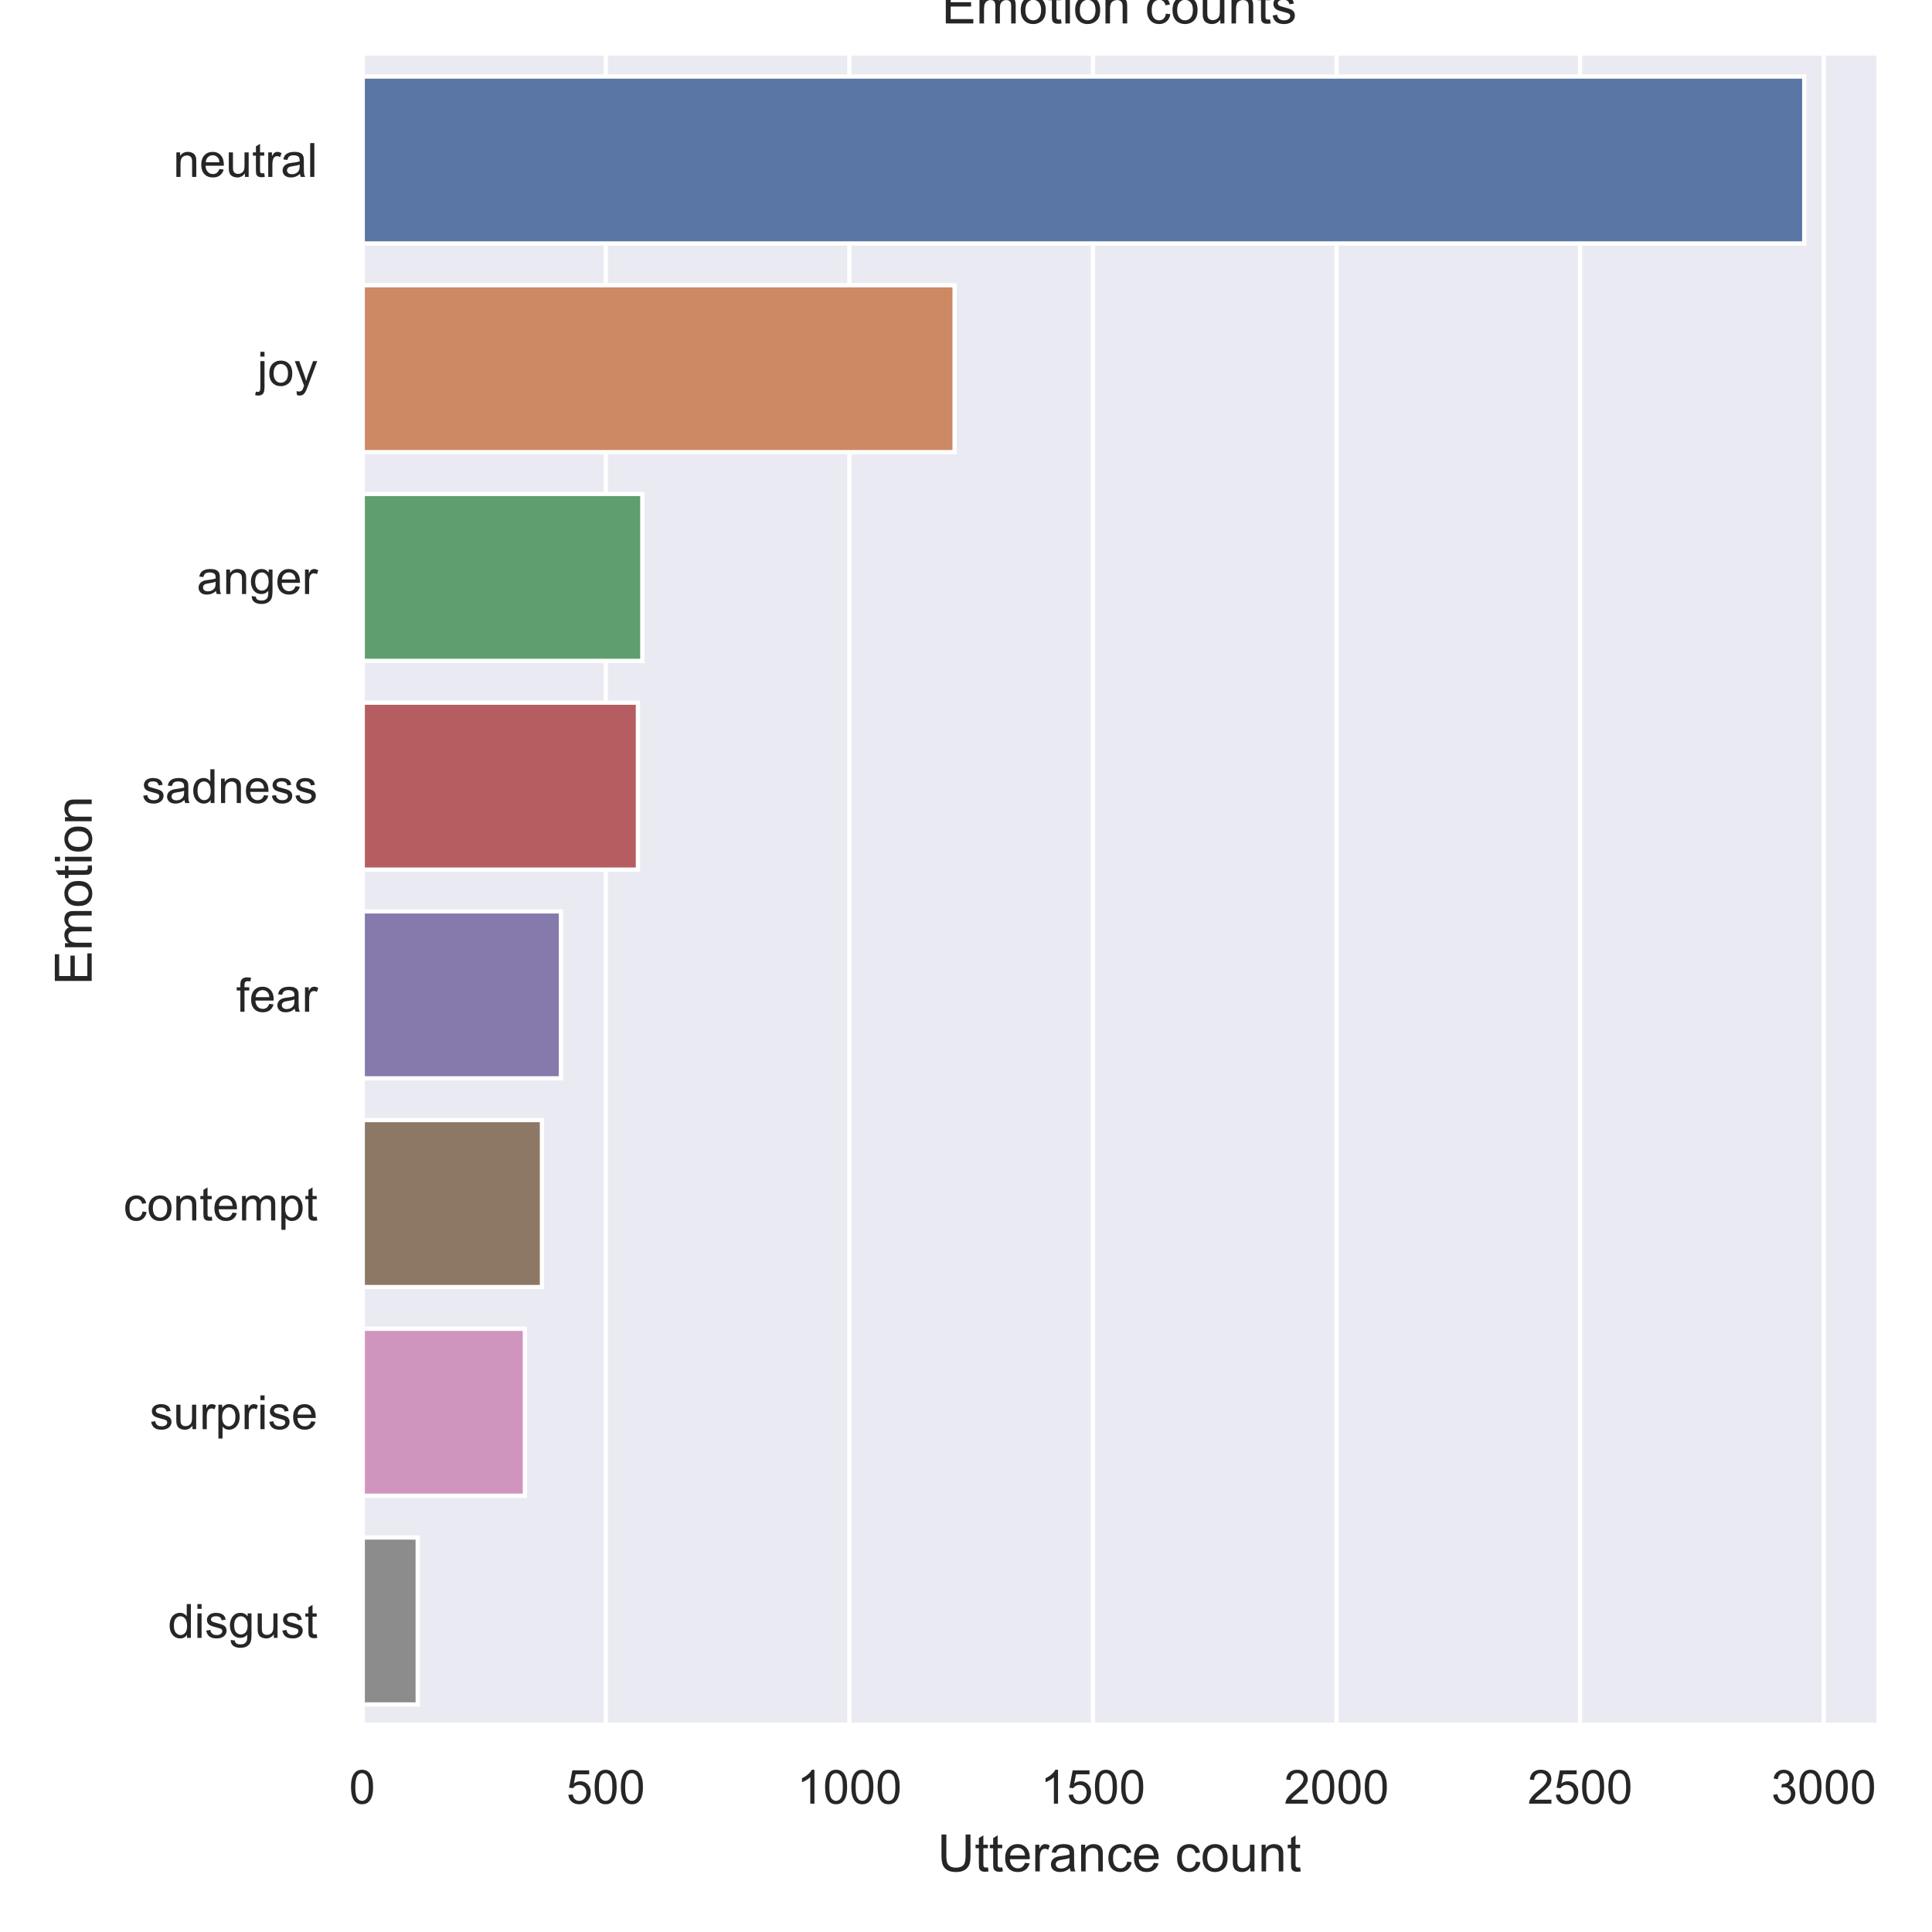
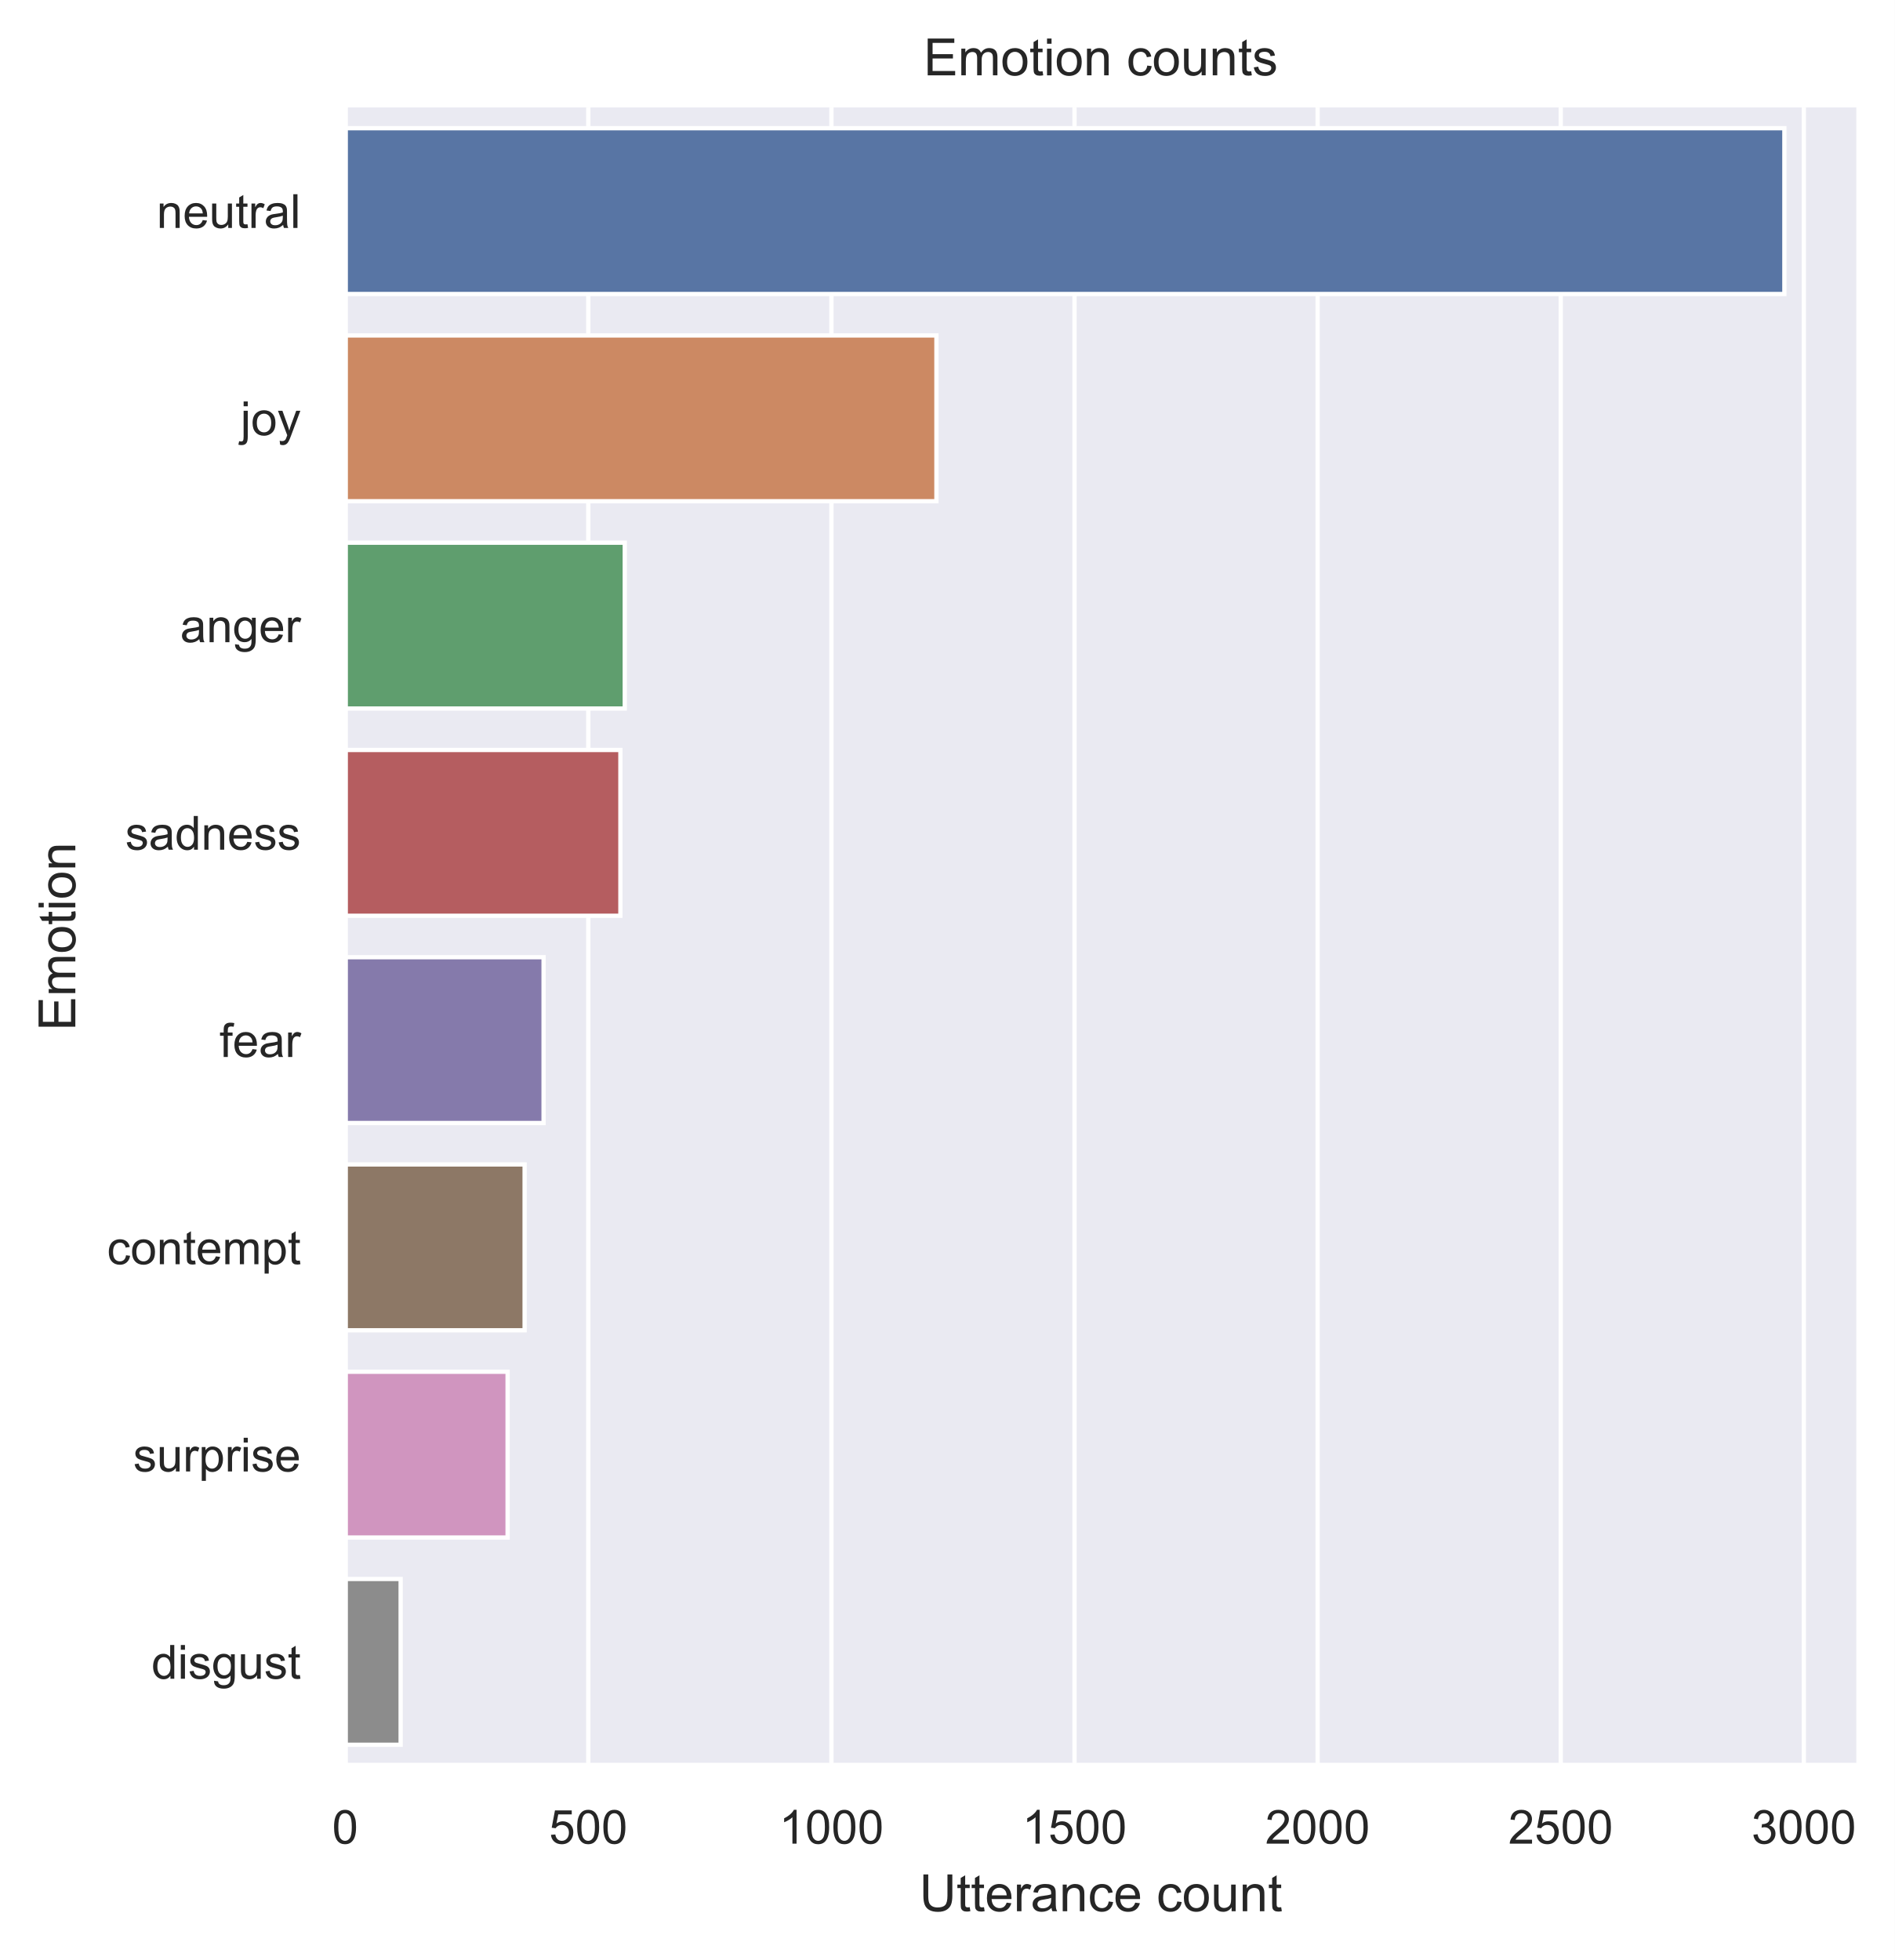
- <svg xmlns="http://www.w3.org/2000/svg" xmlns:xlink="http://www.w3.org/1999/xlink" width="360pt" height="360pt" viewBox="0 0 360 360" version="1.1">
+ <svg xmlns="http://www.w3.org/2000/svg" xmlns:xlink="http://www.w3.org/1999/xlink" width="353.908pt" height="366.083pt" viewBox="0 0 353.908 366.083" version="1.1">
  <defs>
    <style type="text/css">*{stroke-linejoin: round; stroke-linecap: butt}</style>
  </defs>
  <g id="figure_1">
    <g id="patch_1">
-       <path d="M 0 360  L 360 360  L 360 0  L 0 0  z " style="fill: #ffffff" />
+       <path d="M -0 366.083  L 353.908 366.083  L 353.908 -0  L -0 -0  z " style="fill: #ffffff" />
    </g>
    <g id="axes_1">
      <g id="patch_2">
-         <path d="M 67.488 321.492  L 349.632 321.492  L 349.632 10.368  L 67.488 10.368  z " style="fill: #eaeaf2" />
+         <path d="M 64.474 329.755  L 346.708 329.755  L 346.708 20.072  L 64.474 20.072  z " style="fill: #eaeaf2" />
      </g>
      <g id="matplotlib.axis_1">
        <g id="xtick_1">
          <g id="line2d_1">
-             <path d="M 67.488 321.492  L 67.488 10.368  " clip-path="url(#p369533c21a)" style="fill: none; stroke: #ffffff; stroke-width: 0.8; stroke-linecap: round" />
+             <path d="M 64.474 329.755  L 64.474 20.072  " clip-path="url(#p9bf4e25e07)" style="fill: none; stroke: #ffffff; stroke-width: 0.8; stroke-linecap: round" />
          </g>
          <g id="text_1">
-             <g style="fill: #262626" transform="translate(65.04119 336.0909) scale(0.088 -0.088)">
+             <g style="fill: #262626" transform="translate(62.02681 344.3544) scale(0.088 -0.088)">
              <defs>
                <path id="ArialMT-30" d="M 266 2259  Q 266 3072 433 3567  Q 600 4063 929 4331  Q 1259 4600 1759 4600  Q 2128 4600 2406 4451  Q 2684 4303 2865 4023  Q 3047 3744 3150 3342  Q 3253 2941 3253 2259  Q 3253 1453 3087 958  Q 2922 463 2592 192  Q 2263 -78 1759 -78  Q 1097 -78 719 397  Q 266 969 266 2259  z M 844 2259  Q 844 1131 1108 757  Q 1372 384 1759 384  Q 2147 384 2411 759  Q 2675 1134 2675 2259  Q 2675 3391 2411 3762  Q 2147 4134 1753 4134  Q 1366 4134 1134 3806  Q 844 3388 844 2259  z " transform="scale(0.015625)" />
              </defs>
              <use xlink:href="#ArialMT-30" />
            </g>
          </g>
        </g>
        <g id="xtick_2">
          <g id="line2d_2">
-             <path d="M 112.878 321.492  L 112.878 10.368  " clip-path="url(#p369533c21a)" style="fill: none; stroke: #ffffff; stroke-width: 0.8; stroke-linecap: round" />
+             <path d="M 109.878 329.755  L 109.878 20.072  " clip-path="url(#p9bf4e25e07)" style="fill: none; stroke: #ffffff; stroke-width: 0.8; stroke-linecap: round" />
          </g>
          <g id="text_2">
-             <g style="fill: #262626" transform="translate(105.5375 336.0909) scale(0.088 -0.088)">
+             <g style="fill: #262626" transform="translate(102.5376 344.3544) scale(0.088 -0.088)">
              <defs>
                <path id="ArialMT-35" d="M 266 1200  L 856 1250  Q 922 819 1161 601  Q 1400 384 1738 384  Q 2144 384 2425 690  Q 2706 997 2706 1503  Q 2706 1984 2436 2262  Q 2166 2541 1728 2541  Q 1456 2541 1237 2417  Q 1019 2294 894 2097  L 366 2166  L 809 4519  L 3088 4519  L 3088 3981  L 1259 3981  L 1013 2750  Q 1425 3038 1878 3038  Q 2478 3038 2890 2622  Q 3303 2206 3303 1553  Q 3303 931 2941 478  Q 2500 -78 1738 -78  Q 1113 -78 717 272  Q 322 622 266 1200  z " transform="scale(0.015625)" />
              </defs>
              <use xlink:href="#ArialMT-35" />
              <use xlink:href="#ArialMT-30" x="55.615" />
              <use xlink:href="#ArialMT-30" x="111.23" />
            </g>
          </g>
        </g>
        <g id="xtick_3">
          <g id="line2d_3">
-             <path d="M 158.268 321.492  L 158.268 10.368  " clip-path="url(#p369533c21a)" style="fill: none; stroke: #ffffff; stroke-width: 0.8; stroke-linecap: round" />
+             <path d="M 155.283 329.755  L 155.283 20.072  " clip-path="url(#p9bf4e25e07)" style="fill: none; stroke: #ffffff; stroke-width: 0.8; stroke-linecap: round" />
          </g>
          <g id="text_3">
-             <g style="fill: #262626" transform="translate(148.4807 336.0909) scale(0.088 -0.088)">
+             <g style="fill: #262626" transform="translate(145.4953 344.3544) scale(0.088 -0.088)">
              <defs>
                <path id="ArialMT-31" d="M 2384 0  L 1822 0  L 1822 3584  Q 1619 3391 1289 3197  Q 959 3003 697 2906  L 697 3450  Q 1169 3672 1522 3987  Q 1875 4303 2022 4600  L 2384 4600  L 2384 0  z " transform="scale(0.015625)" />
              </defs>
              <use xlink:href="#ArialMT-31" />
              <use xlink:href="#ArialMT-30" x="55.615" />
              <use xlink:href="#ArialMT-30" x="111.23" />
              <use xlink:href="#ArialMT-30" x="166.846" />
            </g>
          </g>
        </g>
        <g id="xtick_4">
          <g id="line2d_4">
-             <path d="M 203.658 321.492  L 203.658 10.368  " clip-path="url(#p369533c21a)" style="fill: none; stroke: #ffffff; stroke-width: 0.8; stroke-linecap: round" />
+             <path d="M 200.687 329.755  L 200.687 20.072  " clip-path="url(#p9bf4e25e07)" style="fill: none; stroke: #ffffff; stroke-width: 0.8; stroke-linecap: round" />
          </g>
          <g id="text_4">
-             <g style="fill: #262626" transform="translate(193.8706 336.0909) scale(0.088 -0.088)">
+             <g style="fill: #262626" transform="translate(190.8997 344.3544) scale(0.088 -0.088)">
              <use xlink:href="#ArialMT-31" />
              <use xlink:href="#ArialMT-35" x="55.615" />
              <use xlink:href="#ArialMT-30" x="111.23" />
              <use xlink:href="#ArialMT-30" x="166.846" />
            </g>
          </g>
        </g>
        <g id="xtick_5">
          <g id="line2d_5">
-             <path d="M 249.048 321.492  L 249.048 10.368  " clip-path="url(#p369533c21a)" style="fill: none; stroke: #ffffff; stroke-width: 0.8; stroke-linecap: round" />
+             <path d="M 246.091 329.755  L 246.091 20.072  " clip-path="url(#p9bf4e25e07)" style="fill: none; stroke: #ffffff; stroke-width: 0.8; stroke-linecap: round" />
          </g>
          <g id="text_5">
-             <g style="fill: #262626" transform="translate(239.2606 336.0909) scale(0.088 -0.088)">
+             <g style="fill: #262626" transform="translate(236.3041 344.3544) scale(0.088 -0.088)">
              <defs>
                <path id="ArialMT-32" d="M 3222 541  L 3222 0  L 194 0  Q 188 203 259 391  Q 375 700 629 1000  Q 884 1300 1366 1694  Q 2113 2306 2375 2664  Q 2638 3022 2638 3341  Q 2638 3675 2398 3904  Q 2159 4134 1775 4134  Q 1369 4134 1125 3890  Q 881 3647 878 3216  L 300 3275  Q 359 3922 746 4261  Q 1134 4600 1788 4600  Q 2447 4600 2831 4234  Q 3216 3869 3216 3328  Q 3216 3053 3103 2787  Q 2991 2522 2730 2228  Q 2469 1934 1863 1422  Q 1356 997 1212 845  Q 1069 694 975 541  L 3222 541  z " transform="scale(0.015625)" />
              </defs>
              <use xlink:href="#ArialMT-32" />
              <use xlink:href="#ArialMT-30" x="55.615" />
              <use xlink:href="#ArialMT-30" x="111.23" />
              <use xlink:href="#ArialMT-30" x="166.846" />
            </g>
          </g>
        </g>
        <g id="xtick_6">
          <g id="line2d_6">
-             <path d="M 294.438 321.492  L 294.438 10.368  " clip-path="url(#p369533c21a)" style="fill: none; stroke: #ffffff; stroke-width: 0.8; stroke-linecap: round" />
+             <path d="M 291.496 329.755  L 291.496 20.072  " clip-path="url(#p9bf4e25e07)" style="fill: none; stroke: #ffffff; stroke-width: 0.8; stroke-linecap: round" />
          </g>
          <g id="text_6">
-             <g style="fill: #262626" transform="translate(284.6506 336.0909) scale(0.088 -0.088)">
+             <g style="fill: #262626" transform="translate(281.7086 344.3544) scale(0.088 -0.088)">
              <use xlink:href="#ArialMT-32" />
              <use xlink:href="#ArialMT-35" x="55.615" />
              <use xlink:href="#ArialMT-30" x="111.23" />
              <use xlink:href="#ArialMT-30" x="166.846" />
            </g>
          </g>
        </g>
        <g id="xtick_7">
          <g id="line2d_7">
-             <path d="M 339.828 321.492  L 339.828 10.368  " clip-path="url(#p369533c21a)" style="fill: none; stroke: #ffffff; stroke-width: 0.8; stroke-linecap: round" />
+             <path d="M 336.9 329.755  L 336.9 20.072  " clip-path="url(#p9bf4e25e07)" style="fill: none; stroke: #ffffff; stroke-width: 0.8; stroke-linecap: round" />
          </g>
          <g id="text_7">
-             <g style="fill: #262626" transform="translate(330.0405 336.0909) scale(0.088 -0.088)">
+             <g style="fill: #262626" transform="translate(327.113 344.3544) scale(0.088 -0.088)">
              <defs>
                <path id="ArialMT-33" d="M 269 1209  L 831 1284  Q 928 806 1161 595  Q 1394 384 1728 384  Q 2125 384 2398 659  Q 2672 934 2672 1341  Q 2672 1728 2419 1979  Q 2166 2231 1775 2231  Q 1616 2231 1378 2169  L 1441 2663  Q 1497 2656 1531 2656  Q 1891 2656 2178 2843  Q 2466 3031 2466 3422  Q 2466 3731 2256 3934  Q 2047 4138 1716 4138  Q 1388 4138 1169 3931  Q 950 3725 888 3313  L 325 3413  Q 428 3978 793 4289  Q 1159 4600 1703 4600  Q 2078 4600 2393 4439  Q 2709 4278 2876 4000  Q 3044 3722 3044 3409  Q 3044 3113 2884 2869  Q 2725 2625 2413 2481  Q 2819 2388 3044 2092  Q 3269 1797 3269 1353  Q 3269 753 2831 336  Q 2394 -81 1725 -81  Q 1122 -81 723 278  Q 325 638 269 1209  z " transform="scale(0.015625)" />
              </defs>
              <use xlink:href="#ArialMT-33" />
              <use xlink:href="#ArialMT-30" x="55.615" />
              <use xlink:href="#ArialMT-30" x="111.23" />
              <use xlink:href="#ArialMT-30" x="166.846" />
            </g>
          </g>
        </g>
        <g id="text_8">
-           <g style="fill: #262626" transform="translate(174.6765 348.7114) scale(0.096 -0.096)">
+           <g style="fill: #262626" transform="translate(171.7071 356.9749) scale(0.096 -0.096)">
            <defs>
              <path id="ArialMT-55" d="M 3500 4581  L 4106 4581  L 4106 1934  Q 4106 1244 3950 837  Q 3794 431 3386 176  Q 2978 -78 2316 -78  Q 1672 -78 1262 144  Q 853 366 678 786  Q 503 1206 503 1934  L 503 4581  L 1109 4581  L 1109 1938  Q 1109 1341 1220 1058  Q 1331 775 1601 622  Q 1872 469 2263 469  Q 2931 469 3215 772  Q 3500 1075 3500 1938  L 3500 4581  z " transform="scale(0.015625)" />
              <path id="ArialMT-74" d="M 1650 503  L 1731 6  Q 1494 -44 1306 -44  Q 1000 -44 831 53  Q 663 150 594 308  Q 525 466 525 972  L 525 2881  L 113 2881  L 113 3319  L 525 3319  L 525 4141  L 1084 4478  L 1084 3319  L 1650 3319  L 1650 2881  L 1084 2881  L 1084 941  Q 1084 700 1114 631  Q 1144 563 1211 522  Q 1278 481 1403 481  Q 1497 481 1650 503  z " transform="scale(0.015625)" />
              <path id="ArialMT-65" d="M 2694 1069  L 3275 997  Q 3138 488 2766 206  Q 2394 -75 1816 -75  Q 1088 -75 661 373  Q 234 822 234 1631  Q 234 2469 665 2931  Q 1097 3394 1784 3394  Q 2450 3394 2872 2941  Q 3294 2488 3294 1666  Q 3294 1616 3291 1516  L 816 1516  Q 847 969 1125 678  Q 1403 388 1819 388  Q 2128 388 2347 550  Q 2566 713 2694 1069  z M 847 1978  L 2700 1978  Q 2663 2397 2488 2606  Q 2219 2931 1791 2931  Q 1403 2931 1139 2672  Q 875 2413 847 1978  z " transform="scale(0.015625)" />
              <path id="ArialMT-72" d="M 416 0  L 416 3319  L 922 3319  L 922 2816  Q 1116 3169 1280 3281  Q 1444 3394 1641 3394  Q 1925 3394 2219 3213  L 2025 2691  Q 1819 2813 1613 2813  Q 1428 2813 1281 2702  Q 1134 2591 1072 2394  Q 978 2094 978 1738  L 978 0  L 416 0  z " transform="scale(0.015625)" />
              <path id="ArialMT-61" d="M 2588 409  Q 2275 144 1986 34  Q 1697 -75 1366 -75  Q 819 -75 525 192  Q 231 459 231 875  Q 231 1119 342 1320  Q 453 1522 633 1644  Q 813 1766 1038 1828  Q 1203 1872 1538 1913  Q 2219 1994 2541 2106  Q 2544 2222 2544 2253  Q 2544 2597 2384 2738  Q 2169 2928 1744 2928  Q 1347 2928 1158 2789  Q 969 2650 878 2297  L 328 2372  Q 403 2725 575 2942  Q 747 3159 1072 3276  Q 1397 3394 1825 3394  Q 2250 3394 2515 3294  Q 2781 3194 2906 3042  Q 3031 2891 3081 2659  Q 3109 2516 3109 2141  L 3109 1391  Q 3109 606 3145 398  Q 3181 191 3288 0  L 2700 0  Q 2613 175 2588 409  z M 2541 1666  Q 2234 1541 1622 1453  Q 1275 1403 1131 1340  Q 988 1278 909 1158  Q 831 1038 831 891  Q 831 666 1001 516  Q 1172 366 1500 366  Q 1825 366 2078 508  Q 2331 650 2450 897  Q 2541 1088 2541 1459  L 2541 1666  z " transform="scale(0.015625)" />
              <path id="ArialMT-6e" d="M 422 0  L 422 3319  L 928 3319  L 928 2847  Q 1294 3394 1984 3394  Q 2284 3394 2536 3286  Q 2788 3178 2913 3003  Q 3038 2828 3088 2588  Q 3119 2431 3119 2041  L 3119 0  L 2556 0  L 2556 2019  Q 2556 2363 2490 2533  Q 2425 2703 2258 2804  Q 2091 2906 1866 2906  Q 1506 2906 1245 2678  Q 984 2450 984 1813  L 984 0  L 422 0  z " transform="scale(0.015625)" />
              <path id="ArialMT-63" d="M 2588 1216  L 3141 1144  Q 3050 572 2676 248  Q 2303 -75 1759 -75  Q 1078 -75 664 370  Q 250 816 250 1647  Q 250 2184 428 2587  Q 606 2991 970 3192  Q 1334 3394 1763 3394  Q 2303 3394 2647 3120  Q 2991 2847 3088 2344  L 2541 2259  Q 2463 2594 2264 2762  Q 2066 2931 1784 2931  Q 1359 2931 1093 2626  Q 828 2322 828 1663  Q 828 994 1084 691  Q 1341 388 1753 388  Q 2084 388 2306 591  Q 2528 794 2588 1216  z " transform="scale(0.015625)" />
              <path id="ArialMT-20" transform="scale(0.015625)" />
              <path id="ArialMT-6f" d="M 213 1659  Q 213 2581 725 3025  Q 1153 3394 1769 3394  Q 2453 3394 2887 2945  Q 3322 2497 3322 1706  Q 3322 1066 3130 698  Q 2938 331 2570 128  Q 2203 -75 1769 -75  Q 1072 -75 642 372  Q 213 819 213 1659  z M 791 1659  Q 791 1022 1069 705  Q 1347 388 1769 388  Q 2188 388 2466 706  Q 2744 1025 2744 1678  Q 2744 2294 2464 2611  Q 2184 2928 1769 2928  Q 1347 2928 1069 2612  Q 791 2297 791 1659  z " transform="scale(0.015625)" />
              <path id="ArialMT-75" d="M 2597 0  L 2597 488  Q 2209 -75 1544 -75  Q 1250 -75 995 37  Q 741 150 617 320  Q 494 491 444 738  Q 409 903 409 1263  L 409 3319  L 972 3319  L 972 1478  Q 972 1038 1006 884  Q 1059 663 1231 536  Q 1403 409 1656 409  Q 1909 409 2131 539  Q 2353 669 2445 892  Q 2538 1116 2538 1541  L 2538 3319  L 3100 3319  L 3100 0  L 2597 0  z " transform="scale(0.015625)" />
            </defs>
            <use xlink:href="#ArialMT-55" />
            <use xlink:href="#ArialMT-74" x="72.217" />
            <use xlink:href="#ArialMT-74" x="100" />
            <use xlink:href="#ArialMT-65" x="127.783" />
            <use xlink:href="#ArialMT-72" x="183.398" />
            <use xlink:href="#ArialMT-61" x="216.699" />
            <use xlink:href="#ArialMT-6e" x="272.314" />
            <use xlink:href="#ArialMT-63" x="327.93" />
            <use xlink:href="#ArialMT-65" x="377.93" />
            <use xlink:href="#ArialMT-20" x="433.545" />
            <use xlink:href="#ArialMT-63" x="461.328" />
            <use xlink:href="#ArialMT-6f" x="511.328" />
            <use xlink:href="#ArialMT-75" x="566.943" />
            <use xlink:href="#ArialMT-6e" x="622.559" />
            <use xlink:href="#ArialMT-74" x="678.174" />
          </g>
        </g>
      </g>
      <g id="matplotlib.axis_2">
        <g id="ytick_1">
          <g id="text_9">
-             <g style="fill: #262626" transform="translate(32.28337 32.96269) scale(0.088 -0.088)">
+             <g style="fill: #262626" transform="translate(29.269 42.57619) scale(0.088 -0.088)">
              <defs>
                <path id="ArialMT-6c" d="M 409 0  L 409 4581  L 972 4581  L 972 0  L 409 0  z " transform="scale(0.015625)" />
              </defs>
              <use xlink:href="#ArialMT-6e" />
              <use xlink:href="#ArialMT-65" x="55.615" />
              <use xlink:href="#ArialMT-75" x="111.23" />
              <use xlink:href="#ArialMT-74" x="166.846" />
              <use xlink:href="#ArialMT-72" x="194.629" />
              <use xlink:href="#ArialMT-61" x="227.93" />
              <use xlink:href="#ArialMT-6c" x="283.545" />
            </g>
          </g>
        </g>
        <g id="ytick_2">
          <g id="text_10">
-             <g style="fill: #262626" transform="translate(47.93912 71.85319) scale(0.088 -0.088)">
+             <g style="fill: #262626" transform="translate(44.92475 81.28669) scale(0.088 -0.088)">
              <defs>
                <path id="ArialMT-6a" d="M 419 3928  L 419 4581  L 981 4581  L 981 3928  L 419 3928  z M -294 -1288  L -188 -809  Q -19 -853 78 -853  Q 250 -853 334 -739  Q 419 -625 419 -169  L 419 3319  L 981 3319  L 981 -181  Q 981 -794 822 -1034  Q 619 -1347 147 -1347  Q -81 -1347 -294 -1288  z " transform="scale(0.015625)" />
                <path id="ArialMT-79" d="M 397 -1278  L 334 -750  Q 519 -800 656 -800  Q 844 -800 956 -737  Q 1069 -675 1141 -563  Q 1194 -478 1313 -144  Q 1328 -97 1363 -6  L 103 3319  L 709 3319  L 1400 1397  Q 1534 1031 1641 628  Q 1738 1016 1872 1384  L 2581 3319  L 3144 3319  L 1881 -56  Q 1678 -603 1566 -809  Q 1416 -1088 1222 -1217  Q 1028 -1347 759 -1347  Q 597 -1347 397 -1278  z " transform="scale(0.015625)" />
              </defs>
              <use xlink:href="#ArialMT-6a" />
              <use xlink:href="#ArialMT-6f" x="22.217" />
              <use xlink:href="#ArialMT-79" x="77.832" />
            </g>
          </g>
        </g>
        <g id="ytick_3">
          <g id="text_11">
-             <g style="fill: #262626" transform="translate(36.68337 110.6921) scale(0.088 -0.088)">
+             <g style="fill: #262626" transform="translate(33.669 119.9456) scale(0.088 -0.088)">
              <defs>
                <path id="ArialMT-67" d="M 319 -275  L 866 -356  Q 900 -609 1056 -725  Q 1266 -881 1628 -881  Q 2019 -881 2231 -725  Q 2444 -569 2519 -288  Q 2563 -116 2559 434  Q 2191 0 1641 0  Q 956 0 581 494  Q 206 988 206 1678  Q 206 2153 378 2554  Q 550 2956 876 3175  Q 1203 3394 1644 3394  Q 2231 3394 2613 2919  L 2613 3319  L 3131 3319  L 3131 450  Q 3131 -325 2973 -648  Q 2816 -972 2473 -1159  Q 2131 -1347 1631 -1347  Q 1038 -1347 672 -1080  Q 306 -813 319 -275  z M 784 1719  Q 784 1066 1043 766  Q 1303 466 1694 466  Q 2081 466 2343 764  Q 2606 1063 2606 1700  Q 2606 2309 2336 2618  Q 2066 2928 1684 2928  Q 1309 2928 1046 2623  Q 784 2319 784 1719  z " transform="scale(0.015625)" />
              </defs>
              <use xlink:href="#ArialMT-61" />
              <use xlink:href="#ArialMT-6e" x="55.615" />
              <use xlink:href="#ArialMT-67" x="111.23" />
              <use xlink:href="#ArialMT-65" x="166.846" />
              <use xlink:href="#ArialMT-72" x="222.461" />
            </g>
          </g>
        </g>
        <g id="ytick_4">
          <g id="text_12">
-             <g style="fill: #262626" transform="translate(26.4135 149.6342) scale(0.088 -0.088)">
+             <g style="fill: #262626" transform="translate(23.39913 158.7077) scale(0.088 -0.088)">
              <defs>
                <path id="ArialMT-73" d="M 197 991  L 753 1078  Q 800 744 1014 566  Q 1228 388 1613 388  Q 2000 388 2187 545  Q 2375 703 2375 916  Q 2375 1106 2209 1216  Q 2094 1291 1634 1406  Q 1016 1563 777 1677  Q 538 1791 414 1992  Q 291 2194 291 2438  Q 291 2659 392 2848  Q 494 3038 669 3163  Q 800 3259 1026 3326  Q 1253 3394 1513 3394  Q 1903 3394 2198 3281  Q 2494 3169 2634 2976  Q 2775 2784 2828 2463  L 2278 2388  Q 2241 2644 2061 2787  Q 1881 2931 1553 2931  Q 1166 2931 1000 2803  Q 834 2675 834 2503  Q 834 2394 903 2306  Q 972 2216 1119 2156  Q 1203 2125 1616 2013  Q 2213 1853 2448 1751  Q 2684 1650 2818 1456  Q 2953 1263 2953 975  Q 2953 694 2789 445  Q 2625 197 2315 61  Q 2006 -75 1616 -75  Q 969 -75 630 194  Q 291 463 197 991  z " transform="scale(0.015625)" />
                <path id="ArialMT-64" d="M 2575 0  L 2575 419  Q 2259 -75 1647 -75  Q 1250 -75 917 144  Q 584 363 401 755  Q 219 1147 219 1656  Q 219 2153 384 2558  Q 550 2963 881 3178  Q 1213 3394 1622 3394  Q 1922 3394 2156 3267  Q 2391 3141 2538 2938  L 2538 4581  L 3097 4581  L 3097 0  L 2575 0  z M 797 1656  Q 797 1019 1065 703  Q 1334 388 1700 388  Q 2069 388 2326 689  Q 2584 991 2584 1609  Q 2584 2291 2321 2609  Q 2059 2928 1675 2928  Q 1300 2928 1048 2622  Q 797 2316 797 1656  z " transform="scale(0.015625)" />
              </defs>
              <use xlink:href="#ArialMT-73" />
              <use xlink:href="#ArialMT-61" x="50" />
              <use xlink:href="#ArialMT-64" x="105.615" />
              <use xlink:href="#ArialMT-6e" x="161.23" />
              <use xlink:href="#ArialMT-65" x="216.846" />
              <use xlink:href="#ArialMT-73" x="272.461" />
              <use xlink:href="#ArialMT-73" x="322.461" />
            </g>
          </g>
        </g>
        <g id="ytick_5">
          <g id="text_13">
-             <g style="fill: #262626" transform="translate(44.02587 188.5247) scale(0.088 -0.088)">
+             <g style="fill: #262626" transform="translate(41.0115 197.4182) scale(0.088 -0.088)">
              <defs>
                <path id="ArialMT-66" d="M 556 0  L 556 2881  L 59 2881  L 59 3319  L 556 3319  L 556 3672  Q 556 4006 616 4169  Q 697 4388 901 4523  Q 1106 4659 1475 4659  Q 1713 4659 2000 4603  L 1916 4113  Q 1741 4144 1584 4144  Q 1328 4144 1222 4034  Q 1116 3925 1116 3625  L 1116 3319  L 1763 3319  L 1763 2881  L 1116 2881  L 1116 0  L 556 0  z " transform="scale(0.015625)" />
              </defs>
              <use xlink:href="#ArialMT-66" />
              <use xlink:href="#ArialMT-65" x="27.783" />
              <use xlink:href="#ArialMT-61" x="83.398" />
              <use xlink:href="#ArialMT-72" x="139.014" />
            </g>
          </g>
        </g>
        <g id="ytick_6">
          <g id="text_14">
-             <g style="fill: #262626" transform="translate(22.99387 227.4152) scale(0.088 -0.088)">
+             <g style="fill: #262626" transform="translate(19.9795 236.1287) scale(0.088 -0.088)">
              <defs>
                <path id="ArialMT-6d" d="M 422 0  L 422 3319  L 925 3319  L 925 2853  Q 1081 3097 1340 3245  Q 1600 3394 1931 3394  Q 2300 3394 2536 3241  Q 2772 3088 2869 2813  Q 3263 3394 3894 3394  Q 4388 3394 4653 3120  Q 4919 2847 4919 2278  L 4919 0  L 4359 0  L 4359 2091  Q 4359 2428 4304 2576  Q 4250 2725 4106 2815  Q 3963 2906 3769 2906  Q 3419 2906 3187 2673  Q 2956 2441 2956 1928  L 2956 0  L 2394 0  L 2394 2156  Q 2394 2531 2256 2718  Q 2119 2906 1806 2906  Q 1569 2906 1367 2781  Q 1166 2656 1075 2415  Q 984 2175 984 1722  L 984 0  L 422 0  z " transform="scale(0.015625)" />
                <path id="ArialMT-70" d="M 422 -1272  L 422 3319  L 934 3319  L 934 2888  Q 1116 3141 1344 3267  Q 1572 3394 1897 3394  Q 2322 3394 2647 3175  Q 2972 2956 3137 2557  Q 3303 2159 3303 1684  Q 3303 1175 3120 767  Q 2938 359 2589 142  Q 2241 -75 1856 -75  Q 1575 -75 1351 44  Q 1128 163 984 344  L 984 -1272  L 422 -1272  z M 931 1641  Q 931 1000 1190 694  Q 1450 388 1819 388  Q 2194 388 2461 705  Q 2728 1022 2728 1688  Q 2728 2322 2467 2637  Q 2206 2953 1844 2953  Q 1484 2953 1207 2617  Q 931 2281 931 1641  z " transform="scale(0.015625)" />
              </defs>
              <use xlink:href="#ArialMT-63" />
              <use xlink:href="#ArialMT-6f" x="50" />
              <use xlink:href="#ArialMT-6e" x="105.615" />
              <use xlink:href="#ArialMT-74" x="161.23" />
              <use xlink:href="#ArialMT-65" x="189.014" />
              <use xlink:href="#ArialMT-6d" x="244.629" />
              <use xlink:href="#ArialMT-70" x="327.93" />
              <use xlink:href="#ArialMT-74" x="383.545" />
            </g>
          </g>
        </g>
        <g id="ytick_7">
          <g id="text_15">
-             <g style="fill: #262626" transform="translate(27.89163 266.3057) scale(0.088 -0.088)">
+             <g style="fill: #262626" transform="translate(24.87725 274.8392) scale(0.088 -0.088)">
              <defs>
                <path id="ArialMT-69" d="M 425 3934  L 425 4581  L 988 4581  L 988 3934  L 425 3934  z M 425 0  L 425 3319  L 988 3319  L 988 0  L 425 0  z " transform="scale(0.015625)" />
              </defs>
              <use xlink:href="#ArialMT-73" />
              <use xlink:href="#ArialMT-75" x="50" />
              <use xlink:href="#ArialMT-72" x="105.615" />
              <use xlink:href="#ArialMT-70" x="138.916" />
              <use xlink:href="#ArialMT-72" x="194.531" />
              <use xlink:href="#ArialMT-69" x="227.832" />
              <use xlink:href="#ArialMT-73" x="250.049" />
              <use xlink:href="#ArialMT-65" x="300.049" />
            </g>
          </g>
        </g>
        <g id="ytick_8">
          <g id="text_16">
-             <g style="fill: #262626" transform="translate(31.30712 305.1962) scale(0.088 -0.088)">
+             <g style="fill: #262626" transform="translate(28.29275 313.5497) scale(0.088 -0.088)">
              <use xlink:href="#ArialMT-64" />
              <use xlink:href="#ArialMT-69" x="55.615" />
              <use xlink:href="#ArialMT-73" x="77.832" />
              <use xlink:href="#ArialMT-67" x="127.832" />
              <use xlink:href="#ArialMT-75" x="183.447" />
              <use xlink:href="#ArialMT-73" x="239.062" />
              <use xlink:href="#ArialMT-74" x="289.062" />
            </g>
          </g>
        </g>
        <g id="text_17">
-           <g style="fill: #262626" transform="translate(17.08588 183.5377) rotate(-90) scale(0.096 -0.096)">
+           <g style="fill: #262626" transform="translate(14.0715 192.5213) rotate(-90) scale(0.096 -0.096)">
            <defs>
              <path id="ArialMT-45" d="M 506 0  L 506 4581  L 3819 4581  L 3819 4041  L 1113 4041  L 1113 2638  L 3647 2638  L 3647 2100  L 1113 2100  L 1113 541  L 3925 541  L 3925 0  L 506 0  z " transform="scale(0.015625)" />
            </defs>
            <use xlink:href="#ArialMT-45" />
            <use xlink:href="#ArialMT-6d" x="66.699" />
            <use xlink:href="#ArialMT-6f" x="150" />
            <use xlink:href="#ArialMT-74" x="205.615" />
            <use xlink:href="#ArialMT-69" x="233.398" />
            <use xlink:href="#ArialMT-6f" x="255.615" />
            <use xlink:href="#ArialMT-6e" x="311.23" />
          </g>
        </g>
      </g>
      <g id="patch_3">
-         <path d="M 67.488 14.257  L 336.197 14.257  L 336.197 45.369  L 67.488 45.369  z " clip-path="url(#p369533c21a)" style="fill: #5875a4; stroke: #ffffff; stroke-width: 0.8; stroke-linejoin: miter" />
+         <path d="M 64.474 23.943  L 333.268 23.943  L 333.268 54.911  L 64.474 54.911  z " clip-path="url(#p9bf4e25e07)" style="fill: #5875a4; stroke: #ffffff; stroke-width: 0.8; stroke-linejoin: miter" />
      </g>
      <g id="patch_4">
-         <path d="M 67.488 53.148  L 177.876 53.148  L 177.876 84.26  L 67.488 84.26  z " clip-path="url(#p369533c21a)" style="fill: #cc8963; stroke: #ffffff; stroke-width: 0.8; stroke-linejoin: miter" />
+         <path d="M 64.474 62.653  L 174.897 62.653  L 174.897 93.621  L 64.474 93.621  z " clip-path="url(#p9bf4e25e07)" style="fill: #cc8963; stroke: #ffffff; stroke-width: 0.8; stroke-linejoin: miter" />
      </g>
      <g id="patch_5">
-         <path d="M 67.488 92.038  L 119.686 92.038  L 119.686 123.15  L 67.488 123.15  z " clip-path="url(#p369533c21a)" style="fill: #5f9e6e; stroke: #ffffff; stroke-width: 0.8; stroke-linejoin: miter" />
+         <path d="M 64.474 101.364  L 116.689 101.364  L 116.689 132.332  L 64.474 132.332  z " clip-path="url(#p9bf4e25e07)" style="fill: #5f9e6e; stroke: #ffffff; stroke-width: 0.8; stroke-linejoin: miter" />
      </g>
      <g id="patch_6">
-         <path d="M 67.488 130.929  L 118.869 130.929  L 118.869 162.041  L 67.488 162.041  z " clip-path="url(#p369533c21a)" style="fill: #b55d60; stroke: #ffffff; stroke-width: 0.8; stroke-linejoin: miter" />
+         <path d="M 64.474 140.074  L 115.871 140.074  L 115.871 171.042  L 64.474 171.042  z " clip-path="url(#p9bf4e25e07)" style="fill: #b55d60; stroke: #ffffff; stroke-width: 0.8; stroke-linejoin: miter" />
      </g>
      <g id="patch_7">
-         <path d="M 67.488 169.819  L 104.526 169.819  L 104.526 200.931  L 67.488 200.931  z " clip-path="url(#p369533c21a)" style="fill: #857aab; stroke: #ffffff; stroke-width: 0.8; stroke-linejoin: miter" />
+         <path d="M 64.474 178.785  L 101.524 178.785  L 101.524 209.753  L 64.474 209.753  z " clip-path="url(#p9bf4e25e07)" style="fill: #857aab; stroke: #ffffff; stroke-width: 0.8; stroke-linejoin: miter" />
      </g>
      <g id="patch_8">
-         <path d="M 67.488 208.71  L 100.986 208.71  L 100.986 239.822  L 67.488 239.822  z " clip-path="url(#p369533c21a)" style="fill: #8d7866; stroke: #ffffff; stroke-width: 0.8; stroke-linejoin: miter" />
+         <path d="M 64.474 217.495  L 97.982 217.495  L 97.982 248.463  L 64.474 248.463  z " clip-path="url(#p9bf4e25e07)" style="fill: #8d7866; stroke: #ffffff; stroke-width: 0.8; stroke-linejoin: miter" />
      </g>
      <g id="patch_9">
-         <path d="M 67.488 247.6  L 97.808 247.6  L 97.808 278.712  L 67.488 278.712  z " clip-path="url(#p369533c21a)" style="fill: #d095bf; stroke: #ffffff; stroke-width: 0.8; stroke-linejoin: miter" />
+         <path d="M 64.474 256.206  L 94.804 256.206  L 94.804 287.174  L 64.474 287.174  z " clip-path="url(#p9bf4e25e07)" style="fill: #d095bf; stroke: #ffffff; stroke-width: 0.8; stroke-linejoin: miter" />
      </g>
      <g id="patch_10">
-         <path d="M 67.488 286.491  L 77.837 286.491  L 77.837 317.603  L 67.488 317.603  z " clip-path="url(#p369533c21a)" style="fill: #8c8c8c; stroke: #ffffff; stroke-width: 0.8; stroke-linejoin: miter" />
+         <path d="M 64.474 294.916  L 74.826 294.916  L 74.826 325.884  L 64.474 325.884  z " clip-path="url(#p9bf4e25e07)" style="fill: #8c8c8c; stroke: #ffffff; stroke-width: 0.8; stroke-linejoin: miter" />
      </g>
      <g id="line2d_8">
-         <path clip-path="url(#p369533c21a)" style="fill: none; stroke: #424242; stroke-width: 2.16; stroke-linecap: round" />
+         <path clip-path="url(#p9bf4e25e07)" style="fill: none; stroke: #424242; stroke-width: 2.16; stroke-linecap: round" />
      </g>
      <g id="line2d_9">
-         <path clip-path="url(#p369533c21a)" style="fill: none; stroke: #424242; stroke-width: 2.16; stroke-linecap: round" />
+         <path clip-path="url(#p9bf4e25e07)" style="fill: none; stroke: #424242; stroke-width: 2.16; stroke-linecap: round" />
      </g>
      <g id="line2d_10">
-         <path clip-path="url(#p369533c21a)" style="fill: none; stroke: #424242; stroke-width: 2.16; stroke-linecap: round" />
+         <path clip-path="url(#p9bf4e25e07)" style="fill: none; stroke: #424242; stroke-width: 2.16; stroke-linecap: round" />
      </g>
      <g id="line2d_11">
-         <path clip-path="url(#p369533c21a)" style="fill: none; stroke: #424242; stroke-width: 2.16; stroke-linecap: round" />
+         <path clip-path="url(#p9bf4e25e07)" style="fill: none; stroke: #424242; stroke-width: 2.16; stroke-linecap: round" />
      </g>
      <g id="line2d_12">
-         <path clip-path="url(#p369533c21a)" style="fill: none; stroke: #424242; stroke-width: 2.16; stroke-linecap: round" />
+         <path clip-path="url(#p9bf4e25e07)" style="fill: none; stroke: #424242; stroke-width: 2.16; stroke-linecap: round" />
      </g>
      <g id="line2d_13">
-         <path clip-path="url(#p369533c21a)" style="fill: none; stroke: #424242; stroke-width: 2.16; stroke-linecap: round" />
+         <path clip-path="url(#p9bf4e25e07)" style="fill: none; stroke: #424242; stroke-width: 2.16; stroke-linecap: round" />
      </g>
      <g id="line2d_14">
-         <path clip-path="url(#p369533c21a)" style="fill: none; stroke: #424242; stroke-width: 2.16; stroke-linecap: round" />
+         <path clip-path="url(#p9bf4e25e07)" style="fill: none; stroke: #424242; stroke-width: 2.16; stroke-linecap: round" />
      </g>
      <g id="line2d_15">
-         <path clip-path="url(#p369533c21a)" style="fill: none; stroke: #424242; stroke-width: 2.16; stroke-linecap: round" />
+         <path clip-path="url(#p9bf4e25e07)" style="fill: none; stroke: #424242; stroke-width: 2.16; stroke-linecap: round" />
      </g>
      <g id="patch_11">
-         <path d="M 67.488 321.492  L 67.488 10.368  " style="fill: none; stroke: #ffffff; stroke-linejoin: miter; stroke-linecap: square" />
+         <path d="M 64.474 329.755  L 64.474 20.072  " style="fill: none; stroke: #ffffff; stroke-linejoin: miter; stroke-linecap: square" />
      </g>
      <g id="patch_12">
-         <path d="M 67.488 321.492  L 349.632 321.492  " style="fill: none; stroke: #ffffff; stroke-linejoin: miter; stroke-linecap: square" />
+         <path d="M 64.474 329.755  L 346.708 329.755  " style="fill: none; stroke: #ffffff; stroke-linejoin: miter; stroke-linecap: square" />
      </g>
      <g id="text_18">
-         <g style="fill: #262626" transform="translate(175.4775 4.368) scale(0.096 -0.096)">
+         <g style="fill: #262626" transform="translate(172.5081 14.0715) scale(0.096 -0.096)">
          <use xlink:href="#ArialMT-45" />
          <use xlink:href="#ArialMT-6d" x="66.699" />
          <use xlink:href="#ArialMT-6f" x="150" />
          <use xlink:href="#ArialMT-74" x="205.615" />
          <use xlink:href="#ArialMT-69" x="233.398" />
          <use xlink:href="#ArialMT-6f" x="255.615" />
          <use xlink:href="#ArialMT-6e" x="311.23" />
          <use xlink:href="#ArialMT-20" x="366.846" />
          <use xlink:href="#ArialMT-63" x="394.629" />
          <use xlink:href="#ArialMT-6f" x="444.629" />
          <use xlink:href="#ArialMT-75" x="500.244" />
          <use xlink:href="#ArialMT-6e" x="555.859" />
          <use xlink:href="#ArialMT-74" x="611.475" />
          <use xlink:href="#ArialMT-73" x="639.258" />
        </g>
      </g>
    </g>
  </g>
  <defs>
-     <clipPath id="p369533c21a">
-       <rect x="67.488" y="10.368" width="282.144" height="311.124" />
+     <clipPath id="p9bf4e25e07">
+       <rect x="64.474" y="20.072" width="282.234" height="309.684" />
    </clipPath>
  </defs>
</svg>
